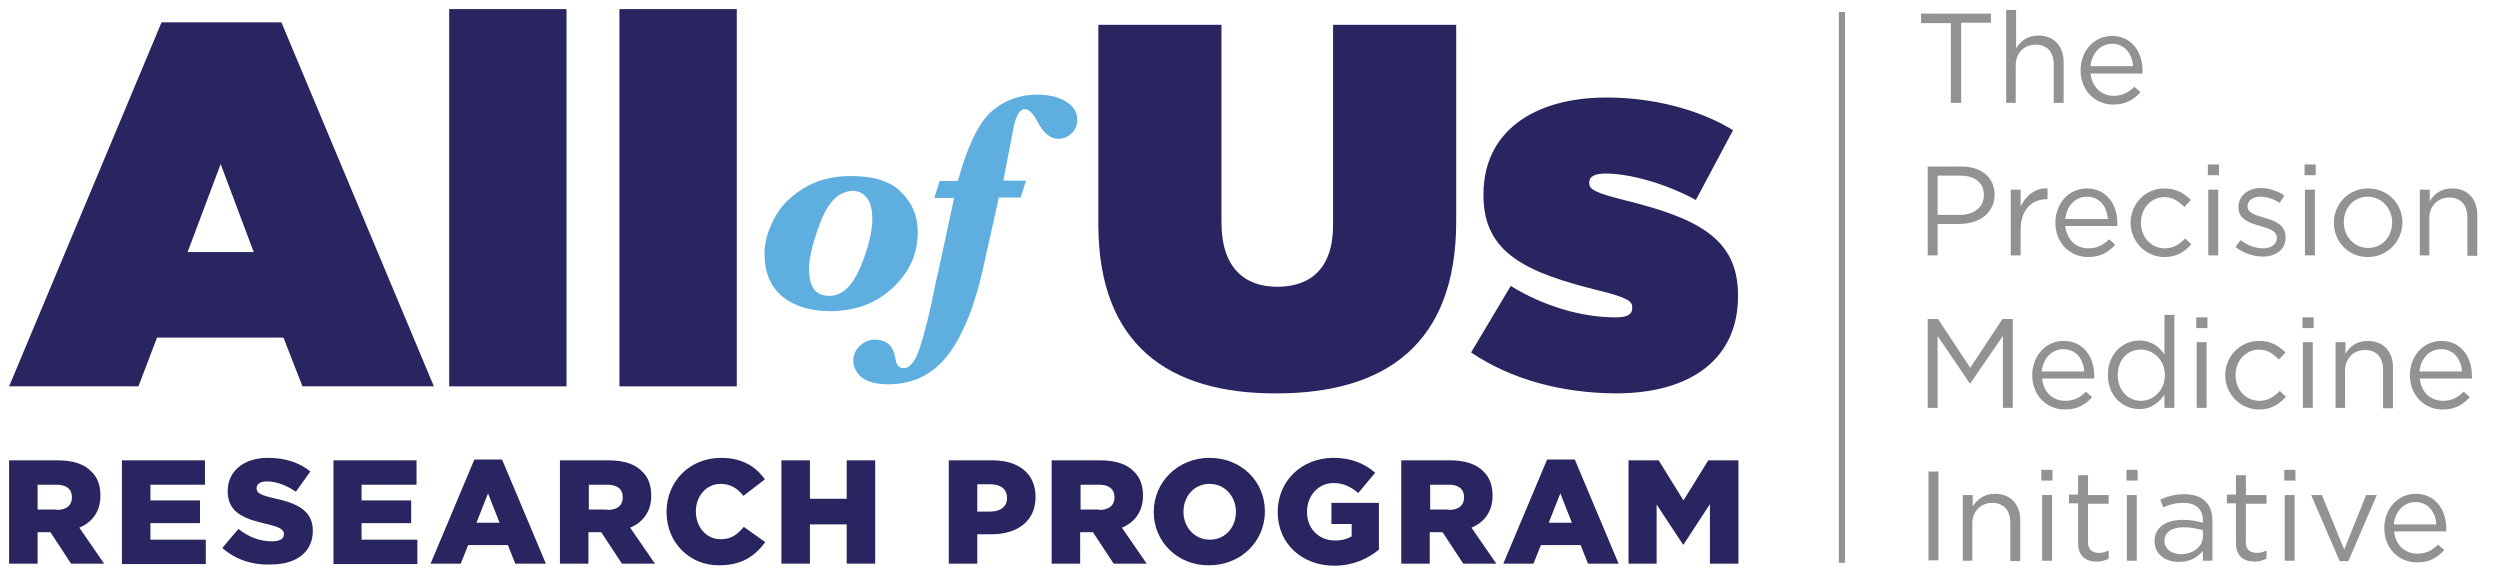
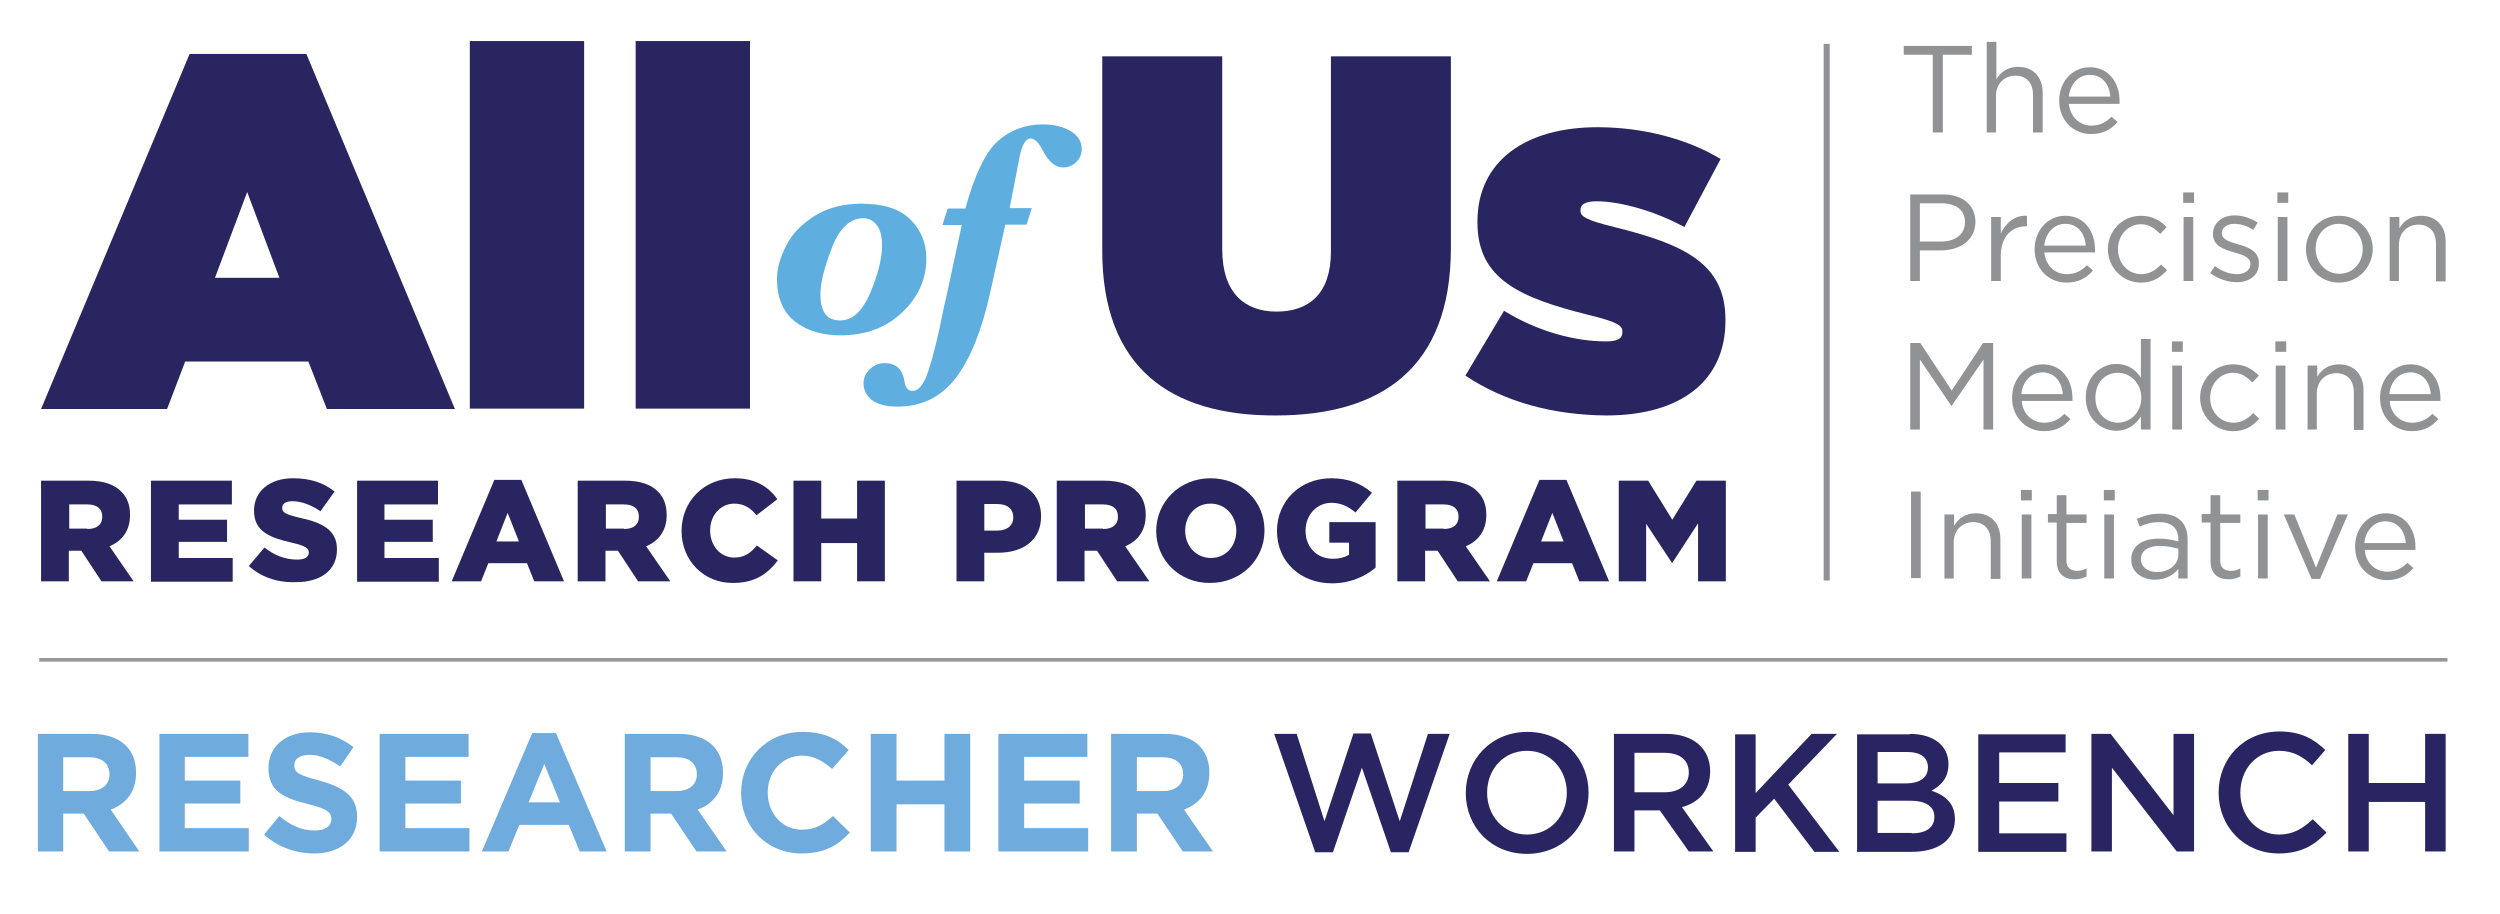
- <svg xmlns="http://www.w3.org/2000/svg" version="1.1" id="Layer_1" x="0px" y="0px" viewBox="0 0 605 140.2" style="enable-background:new 0 0 605 140.2;" xml:space="preserve">
+ <svg xmlns="http://www.w3.org/2000/svg" xmlns:xlink="http://www.w3.org/1999/xlink" version="1.1" id="Layer_1" x="0px" y="0px" viewBox="0 0 621 226.8" style="enable-background:new 0 0 621 226.8;" xml:space="preserve">
  <style type="text/css">
	.st0{fill:#5EAEE0;}
	.st1{fill:#282560;}
	.st2{fill:#909294;}
+ 	.st3{clip-path:url(#SVGID_2_);}
+ 	.st4{clip-path:url(#SVGID_4_);fill:#292562;}
+ 	.st5{clip-path:url(#SVGID_6_);}
+ 	.st6{clip-path:url(#SVGID_8_);fill:#6FABDD;}
+ 	.st7{fill:none;stroke:#979797;stroke-width:0.9;stroke-linecap:square;stroke-miterlimit:10;}
</style>
  <g>
    <g>
      <g>
        <g>
          <g>
-             <path class="st0" d="M185,61.3c0-2.6,0.8-5.4,2.3-8.3c1.5-3,3.9-5.4,7.1-7.4c3.2-2,7.1-3,11.6-3c5.5,0,9.6,1.3,12.2,4       c2.6,2.6,3.9,5.8,3.9,9.6c0,5.2-2,9.6-6,13.4c-4,3.8-9.1,5.7-15.3,5.7c-4.5,0-8.3-1.1-11.3-3.4C186.5,69.5,185,66,185,61.3        M195.8,65.1c0,2.2,0.4,3.8,1.2,4.9c0.8,1.1,2.1,1.6,3.7,1.6c3.1,0,5.5-2.3,7.5-6.9c1.9-4.6,2.9-8.5,2.9-11.7       c0-2.4-0.5-4.2-1.4-5.2c-0.9-1.1-2-1.6-3.2-1.6c-3.3,0-5.9,2.4-7.8,7.2C196.8,58.3,195.8,62.1,195.8,65.1" />
-             <path class="st0" d="M241.7,47.9L238,64.5c-2.1,9.6-5,16.7-8.6,21.4c-3.6,4.7-8.4,7.1-14.5,7.1c-2.9,0-5-0.6-6.4-1.7       c-1.3-1.1-2-2.5-2-4c0-1.4,0.5-2.6,1.6-3.6c1-1,2.3-1.5,3.6-1.5c2.9,0,4.5,1.5,5,4.6c0.2,1.6,0.9,2.3,2,2.3       c1.2,0,2.2-1,3.2-3.1c0.9-2.1,2.1-6.2,3.5-12.5l1.1-5.4c0.3-1.3,0.6-2.3,0.7-3l3.7-17.2h-4.8l1.3-4.1h4.4       c2.3-8.4,5-14,8.1-16.8c3.1-2.7,6.8-4.1,11.1-4.1c2.9,0,5.2,0.6,7,1.7c1.8,1.1,2.7,2.6,2.7,4.4c0,1.2-0.4,2.3-1.3,3.2       c-0.9,0.9-2,1.4-3.3,1.4c-1.9,0-3.6-1.4-5-4.1c-1-2-2.1-3.1-3.1-3.1c-1.2,0-2.2,1.6-2.8,4.9l-2.4,12.4h5.5l-1.3,4.1H241.7z" />
+             <g>
+               <path class="st0" d="M193,69.3c0-2.6,0.8-5.4,2.3-8.3c1.5-3,3.9-5.4,7.1-7.4c3.2-2,7.1-3,11.6-3c5.5,0,9.6,1.3,12.2,4        c2.6,2.6,3.9,5.8,3.9,9.6c0,5.2-2,9.6-6,13.4c-4,3.8-9.1,5.7-15.3,5.7c-4.5,0-8.3-1.1-11.3-3.4C194.5,77.5,193,74,193,69.3         M203.8,73.1c0,2.2,0.4,3.8,1.2,4.9c0.8,1.1,2.1,1.6,3.7,1.6c3.1,0,5.5-2.3,7.5-6.9c1.9-4.6,2.9-8.5,2.9-11.7        c0-2.4-0.5-4.2-1.4-5.2c-0.9-1.1-2-1.6-3.2-1.6c-3.3,0-5.9,2.4-7.8,7.2C204.8,66.3,203.8,70.1,203.8,73.1" />
+               <path class="st0" d="M249.7,55.9L246,72.5c-2.1,9.6-5,16.7-8.6,21.4c-3.6,4.7-8.4,7.1-14.5,7.1c-2.9,0-5-0.6-6.4-1.7        c-1.3-1.1-2-2.5-2-4c0-1.4,0.5-2.6,1.6-3.6c1-1,2.3-1.5,3.6-1.5c2.9,0,4.5,1.5,5,4.6c0.2,1.6,0.9,2.3,2,2.3        c1.2,0,2.2-1,3.2-3.1c0.9-2.1,2.1-6.2,3.5-12.5l1.1-5.4c0.3-1.3,0.6-2.3,0.7-3l3.7-17.2h-4.8l1.3-4.1h4.4        c2.3-8.4,5-14,8.1-16.8c3.1-2.7,6.8-4.1,11.1-4.1c2.9,0,5.2,0.6,7,1.7c1.8,1.1,2.7,2.6,2.7,4.4c0,1.2-0.4,2.3-1.3,3.2        c-0.9,0.9-2,1.4-3.3,1.4c-1.9,0-3.6-1.4-5-4.1c-1-2-2.1-3.1-3.1-3.1c-1.2,0-2.2,1.6-2.8,4.9l-2.4,12.4h5.5l-1.3,4.1H249.7z" />
+             </g>
+             <g>
+               <path class="st1" d="M47.1,13.4h29l36.9,88.2H81.2l-4.6-11.8H46l-4.5,11.8H10.2L47.1,13.4z M69.4,69l-8-21.3l-8,21.3H69.4z" />
+               <rect x="116.7" y="10.2" class="st1" width="28.4" height="91.3" />
+               <rect x="157.9" y="10.2" class="st1" width="28.4" height="91.3" />
+             </g>
+             <g>
+               <path class="st1" d="M273.8,62.3V14h29.8v47.9c0,10.9,5.6,15.5,13.5,15.5c7.9,0,13.5-4.3,13.5-14.9V14h29.8v47.6        c0,29.9-17.4,41.6-43.5,41.6C290.7,103.3,273.8,91.3,273.8,62.3" />
+               <path class="st1" d="M364,93.3l9.6-16.1c8.3,5.1,17.5,7.6,25.3,7.6c2.8,0,4.1-0.6,4.1-2.3v-0.2c0-1.4-1.2-2.3-8.1-4        c-17.3-4.3-27.9-8.9-27.9-23V55c0-15,12-23.4,29.8-23.4c11.3,0,22.4,2.9,30.6,7.9l-9,16.9c-7.3-4-16-6.4-21.8-6.4        c-2.8,0-4,0.8-4,2.1v0.3c0,1.4,1.5,2.3,8.4,4c17.3,4.3,27.6,9,27.6,23v0.3c0,14.9-11.1,23.5-29.6,23.5        C385.7,103.1,373.7,99.8,364,93.3" />
+             </g>
          </g>
+           <rect x="453" y="10.9" class="st2" width="1.5" height="133.3" />
          <g>
-             <path class="st1" d="M39.1,5.4h29L105,93.5H73.2l-4.6-11.8H38l-4.5,11.8H2.2L39.1,5.4z M61.4,61l-8-21.3l-8,21.3H61.4z" />
-             <rect x="108.7" y="2.2" class="st1" width="28.4" height="91.3" />
-             <rect x="149.9" y="2.2" class="st1" width="28.4" height="91.3" />
-           </g>
-           <g>
-             <path class="st1" d="M265.8,54.3V6h29.8v47.9c0,10.9,5.6,15.5,13.5,15.5c7.9,0,13.5-4.3,13.5-14.9V6h29.8v47.6       c0,29.9-17.4,41.6-43.5,41.6C282.7,95.3,265.8,83.3,265.8,54.3" />
-             <path class="st1" d="M356,85.3l9.6-16.1c8.3,5.1,17.5,7.6,25.3,7.6c2.8,0,4.1-0.6,4.1-2.3v-0.2c0-1.4-1.2-2.3-8.1-4       c-17.3-4.3-27.9-8.9-27.9-23V47c0-15,12-23.4,29.8-23.4c11.3,0,22.4,2.9,30.6,7.9l-9,16.9c-7.3-4-16-6.4-21.8-6.4       c-2.8,0-4,0.8-4,2.1v0.3c0,1.4,1.5,2.3,8.4,4c17.3,4.3,27.6,9,27.6,23v0.3c0,14.9-11.1,23.5-29.6,23.5       C377.7,95.1,365.7,91.8,356,85.3" />
+             <path class="st2" d="M482.6,32.9h-2.5V13.6h-7.2v-2.2h16.9v2.2h-7.2V32.9z" />
+             <path class="st2" d="M495.9,32.9h-2.4V10.4h2.4v9.3c1-1.7,2.7-3.1,5.4-3.1c3.8,0,6.1,2.6,6.1,6.4v9.9h-2.4v-9.3       c0-3-1.6-4.8-4.4-4.8c-2.7,0-4.8,2-4.8,5V32.9z" />
+             <path class="st2" d="M519.5,31.2c2.2,0,3.7-0.9,5-2.2l1.5,1.3c-1.6,1.8-3.5,3-6.6,3c-4.4,0-7.9-3.4-7.9-8.3       c0-4.6,3.2-8.3,7.6-8.3c4.7,0,7.4,3.8,7.4,8.4c0,0.2,0,0.5,0,0.7h-12.6C514.3,29.2,516.7,31.2,519.5,31.2z M524.2,24       c-0.2-2.9-1.9-5.4-5.1-5.4c-2.8,0-4.9,2.3-5.2,5.4H524.2z" />
+             <path class="st2" d="M482.1,62.2h-5.2v7.6h-2.4V48.3h8.1c4.9,0,8.1,2.6,8.1,6.9C490.6,59.8,486.7,62.2,482.1,62.2z M482.3,50.5       h-5.4V60h5.3c3.6,0,5.9-1.9,5.9-4.8C488.1,52.1,485.8,50.5,482.3,50.5z" />
+             <path class="st2" d="M497,69.8h-2.4V53.9h2.4V58c1.2-2.6,3.5-4.6,6.5-4.4v2.6h-0.2c-3.5,0-6.3,2.5-6.3,7.3V69.8z" />
+             <path class="st2" d="M513.4,68.1c2.2,0,3.7-0.9,5-2.2l1.5,1.3c-1.6,1.8-3.5,3-6.6,3c-4.4,0-7.9-3.4-7.9-8.3       c0-4.6,3.2-8.3,7.6-8.3c4.7,0,7.4,3.8,7.4,8.4c0,0.2,0,0.5,0,0.7h-12.6C508.2,66.2,510.6,68.1,513.4,68.1z M518.1,61       c-0.2-2.9-1.9-5.4-5.1-5.4c-2.8,0-4.9,2.3-5.2,5.4H518.1z" />
+             <path class="st2" d="M531.8,70.2c-4.6,0-8.2-3.8-8.2-8.3c0-4.5,3.5-8.3,8.2-8.3c3,0,4.9,1.3,6.4,2.8l-1.6,1.7       c-1.3-1.3-2.7-2.4-4.8-2.4c-3.2,0-5.7,2.7-5.7,6.2c0,3.5,2.5,6.2,5.8,6.2c2,0,3.6-1,4.9-2.4l1.5,1.4       C536.7,68.9,534.8,70.2,531.8,70.2z" />
+             <path class="st2" d="M542.3,50.4v-2.6h2.7v2.6H542.3z M542.4,69.8V53.9h2.4v15.9H542.4z" />
+             <path class="st2" d="M555.6,70.1c-2.3,0-4.8-0.9-6.6-2.3l1.2-1.7c1.7,1.3,3.6,2,5.5,2c1.9,0,3.3-1,3.3-2.5v-0.1       c0-1.6-1.9-2.2-4-2.8c-2.5-0.7-5.3-1.6-5.3-4.5v-0.1c0-2.7,2.3-4.6,5.4-4.6c1.9,0,4.1,0.7,5.7,1.8l-1.1,1.8       c-1.5-1-3.2-1.5-4.7-1.5c-1.9,0-3.1,1-3.1,2.3V58c0,1.5,2,2.1,4.1,2.7c2.5,0.7,5.1,1.7,5.1,4.6v0.1       C561.2,68.4,558.7,70.1,555.6,70.1z" />
+             <path class="st2" d="M565.7,50.4v-2.6h2.7v2.6H565.7z M565.8,69.8V53.9h2.4v15.9H565.8z" />
+             <path class="st2" d="M581,70.2c-4.8,0-8.2-3.8-8.2-8.3c0-4.5,3.5-8.3,8.3-8.3c4.8,0,8.3,3.8,8.3,8.3       C589.3,66.4,585.8,70.2,581,70.2z M581,55.6c-3.4,0-5.8,2.7-5.8,6.2c0,3.4,2.5,6.2,5.9,6.2c3.4,0,5.8-2.7,5.8-6.2       C586.9,58.4,584.3,55.6,581,55.6z" />
+             <path class="st2" d="M596,69.8h-2.4V53.9h2.4v2.8c1-1.7,2.7-3.1,5.4-3.1c3.8,0,6.1,2.6,6.1,6.4v9.9h-2.4v-9.3       c0-3-1.6-4.8-4.4-4.8c-2.7,0-4.8,2-4.8,5V69.8z" />
+             <path class="st2" d="M484.8,100.8h-0.1l-7.8-11.5v17.4h-2.4V85.2h2.5l7.8,11.8l7.8-11.8h2.5v21.5h-2.4V89.3L484.8,100.8z" />
+             <path class="st2" d="M507.8,105c2.2,0,3.7-0.9,5-2.2l1.5,1.3c-1.6,1.8-3.5,3-6.6,3c-4.4,0-7.9-3.4-7.9-8.3       c0-4.6,3.2-8.3,7.6-8.3c4.7,0,7.4,3.8,7.4,8.4c0,0.2,0,0.5,0,0.7h-12.6C502.5,103.1,505,105,507.8,105z M512.4,97.9       c-0.2-2.9-1.9-5.4-5.1-5.4c-2.8,0-4.9,2.3-5.2,5.4H512.4z" />
+             <path class="st2" d="M531.8,106.7v-3.2c-1.3,1.9-3.2,3.5-6.1,3.5c-3.8,0-7.6-3-7.6-8.3c0-5.2,3.8-8.3,7.6-8.3       c3,0,4.9,1.6,6.1,3.4v-9.6h2.4v22.5H531.8z M526.1,92.6c-3.1,0-5.6,2.3-5.6,6.2c0,3.8,2.6,6.2,5.6,6.2c3,0,5.8-2.5,5.8-6.2       C531.9,95.1,529.1,92.6,526.1,92.6z" />
+             <path class="st2" d="M539.5,87.4v-2.6h2.7v2.6H539.5z M539.6,106.7V90.8h2.4v15.9H539.6z" />
+             <path class="st2" d="M554.7,107.1c-4.6,0-8.2-3.8-8.2-8.3c0-4.5,3.5-8.3,8.2-8.3c3,0,4.9,1.3,6.4,2.8l-1.6,1.7       c-1.3-1.3-2.7-2.4-4.8-2.4c-3.2,0-5.7,2.7-5.7,6.2c0,3.5,2.5,6.2,5.8,6.2c2,0,3.6-1,4.9-2.4l1.5,1.4       C559.6,105.8,557.7,107.1,554.7,107.1z" />
+             <path class="st2" d="M565.2,87.4v-2.6h2.7v2.6H565.2z M565.3,106.7V90.8h2.4v15.9H565.3z" />
+             <path class="st2" d="M575.6,106.7h-2.4V90.8h2.4v2.8c1-1.7,2.7-3.1,5.4-3.1c3.8,0,6.1,2.6,6.1,6.4v9.9h-2.4v-9.3       c0-3-1.6-4.8-4.4-4.8c-2.7,0-4.8,2-4.8,5V106.7z" />
+             <path class="st2" d="M599.2,105c2.2,0,3.7-0.9,5-2.2l1.5,1.3c-1.6,1.8-3.5,3-6.6,3c-4.4,0-7.9-3.4-7.9-8.3       c0-4.6,3.2-8.3,7.6-8.3c4.7,0,7.4,3.8,7.4,8.4c0,0.2,0,0.5,0,0.7h-12.6C593.9,103.1,596.4,105,599.2,105z M603.8,97.9       c-0.2-2.9-1.9-5.4-5.1-5.4c-2.8,0-4.9,2.3-5.2,5.4H603.8z" />
+             <path class="st2" d="M477.1,122.1v21.5h-2.4v-21.5H477.1z" />
+             <path class="st2" d="M485.4,143.7H483v-15.9h2.4v2.8c1-1.7,2.7-3.1,5.4-3.1c3.8,0,6.1,2.6,6.1,6.4v9.9h-2.4v-9.3       c0-3-1.6-4.8-4.4-4.8c-2.7,0-4.8,2-4.8,5V143.7z" />
+             <path class="st2" d="M502,124.3v-2.6h2.7v2.6H502z M502.2,143.7v-15.9h2.4v15.9H502.2z" />
+             <path class="st2" d="M513.3,139.2c0,1.9,1.1,2.6,2.7,2.6c0.8,0,1.5-0.2,2.3-0.6v2c-0.8,0.4-1.7,0.7-2.9,0.7       c-2.6,0-4.5-1.3-4.5-4.5v-9.6h-2.2v-2.1h2.2V123h2.4v4.8h5v2.1h-5V139.2z" />
+             <path class="st2" d="M522.6,124.3v-2.6h2.7v2.6H522.6z M522.7,143.7v-15.9h2.4v15.9H522.7z" />
+             <path class="st2" d="M531.5,130.8l-0.7-1.9c1.8-0.8,3.5-1.3,5.8-1.3c4.3,0,6.8,2.2,6.8,6.4v9.7h-2.3v-2.4       c-1.1,1.4-3,2.7-5.8,2.7c-3,0-5.9-1.7-5.9-5c0-3.4,2.8-5.2,6.8-5.2c2,0,3.5,0.3,4.9,0.7V134c0-2.9-1.8-4.3-4.7-4.3       C534.5,129.7,533,130.1,531.5,130.8z M531.8,138.9c0,2,1.8,3.2,4,3.2c2.9,0,5.3-1.8,5.3-4.3v-1.5c-1.2-0.3-2.7-0.7-4.7-0.7       C533.5,135.6,531.8,136.9,531.8,138.9z" />
+             <path class="st2" d="M551.5,139.2c0,1.9,1.1,2.6,2.7,2.6c0.8,0,1.5-0.2,2.3-0.6v2c-0.8,0.4-1.7,0.7-2.9,0.7       c-2.6,0-4.5-1.3-4.5-4.5v-9.6h-2.2v-2.1h2.2V123h2.4v4.8h5v2.1h-5V139.2z" />
+             <path class="st2" d="M560.8,124.3v-2.6h2.7v2.6H560.8z M560.9,143.7v-15.9h2.4v15.9H560.9z" />
+             <path class="st2" d="M580.6,127.8h2.6l-6.9,16h-2.1l-6.9-16h2.6l5.4,13.2L580.6,127.8z" />
+             <path class="st2" d="M593,142c2.2,0,3.7-0.9,5-2.2l1.5,1.3c-1.6,1.8-3.5,3-6.6,3c-4.4,0-7.9-3.4-7.9-8.3c0-4.6,3.2-8.3,7.6-8.3       c4.7,0,7.4,3.8,7.4,8.4c0,0.2,0,0.5,0,0.7h-12.6C587.7,140.1,590.2,142,593,142z M597.6,134.9c-0.2-2.9-1.9-5.4-5.1-5.4       c-2.8,0-4.9,2.3-5.2,5.4H597.6z" />
          </g>
        </g>
-         <rect x="445" y="2.9" class="st2" width="1.5" height="133.3" />
-         <g>
-           <path class="st2" d="M474.6,24.9h-2.5V5.6h-7.2V3.3h16.9v2.2h-7.2V24.9z" />
-           <path class="st2" d="M487.9,24.9h-2.4V2.4h2.4v9.3c1-1.7,2.7-3.1,5.4-3.1c3.8,0,6.1,2.6,6.1,6.4v9.9h-2.4v-9.3      c0-3-1.6-4.8-4.4-4.8c-2.7,0-4.8,2-4.8,5V24.9z" />
-           <path class="st2" d="M511.5,23.2c2.2,0,3.7-0.9,5-2.2l1.5,1.3c-1.6,1.8-3.5,3-6.6,3c-4.4,0-7.9-3.4-7.9-8.3      c0-4.6,3.2-8.3,7.6-8.3c4.7,0,7.4,3.8,7.4,8.4c0,0.2,0,0.5,0,0.7h-12.6C506.3,21.2,508.7,23.2,511.5,23.2z M516.2,16      c-0.2-2.9-1.9-5.4-5.1-5.4c-2.8,0-4.9,2.3-5.2,5.4H516.2z" />
-           <path class="st2" d="M474.1,54.2h-5.2v7.6h-2.4V40.3h8.1c4.9,0,8.1,2.6,8.1,6.9C482.6,51.8,478.7,54.2,474.1,54.2z M474.3,42.5      h-5.4V52h5.3c3.6,0,5.9-1.9,5.9-4.8C480.1,44.1,477.8,42.5,474.3,42.5z" />
-           <path class="st2" d="M489,61.8h-2.4V45.9h2.4V50c1.2-2.6,3.5-4.6,6.5-4.4v2.6h-0.2c-3.5,0-6.3,2.5-6.3,7.3V61.8z" />
-           <path class="st2" d="M505.4,60.1c2.2,0,3.7-0.9,5-2.2l1.5,1.3c-1.6,1.8-3.5,3-6.6,3c-4.4,0-7.9-3.4-7.9-8.3      c0-4.6,3.2-8.3,7.6-8.3c4.7,0,7.4,3.8,7.4,8.4c0,0.2,0,0.5,0,0.7h-12.6C500.2,58.2,502.6,60.1,505.4,60.1z M510.1,53      c-0.2-2.9-1.9-5.4-5.1-5.4c-2.8,0-4.9,2.3-5.2,5.4H510.1z" />
-           <path class="st2" d="M523.8,62.2c-4.6,0-8.2-3.8-8.2-8.3c0-4.5,3.5-8.3,8.2-8.3c3,0,4.9,1.3,6.4,2.8l-1.6,1.7      c-1.3-1.3-2.7-2.4-4.8-2.4c-3.2,0-5.7,2.7-5.7,6.2c0,3.5,2.5,6.2,5.8,6.2c2,0,3.6-1,4.9-2.4l1.5,1.4      C528.7,60.9,526.8,62.2,523.8,62.2z" />
-           <path class="st2" d="M534.3,42.4v-2.6h2.7v2.6H534.3z M534.4,61.8V45.9h2.4v15.9H534.4z" />
-           <path class="st2" d="M547.6,62.1c-2.3,0-4.8-0.9-6.6-2.3l1.2-1.7c1.7,1.3,3.6,2,5.5,2c1.9,0,3.3-1,3.3-2.5v-0.1      c0-1.6-1.9-2.2-4-2.8c-2.5-0.7-5.3-1.6-5.3-4.5v-0.1c0-2.7,2.3-4.6,5.4-4.6c1.9,0,4.1,0.7,5.7,1.8l-1.1,1.8      c-1.5-1-3.2-1.5-4.7-1.5c-1.9,0-3.1,1-3.1,2.3V50c0,1.5,2,2.1,4.1,2.7c2.5,0.7,5.1,1.7,5.1,4.6v0.1      C553.2,60.4,550.7,62.1,547.6,62.1z" />
-           <path class="st2" d="M557.7,42.4v-2.6h2.7v2.6H557.7z M557.8,61.8V45.9h2.4v15.9H557.8z" />
-           <path class="st2" d="M573,62.2c-4.8,0-8.2-3.8-8.2-8.3c0-4.5,3.5-8.3,8.3-8.3c4.8,0,8.3,3.8,8.3,8.3      C581.3,58.4,577.8,62.2,573,62.2z M573,47.6c-3.4,0-5.8,2.7-5.8,6.2c0,3.4,2.5,6.2,5.9,6.2c3.4,0,5.8-2.7,5.8-6.2      C578.9,50.4,576.3,47.6,573,47.6z" />
-           <path class="st2" d="M588,61.8h-2.4V45.9h2.4v2.8c1-1.7,2.7-3.1,5.4-3.1c3.8,0,6.1,2.6,6.1,6.4v9.9h-2.4v-9.3      c0-3-1.6-4.8-4.4-4.8c-2.7,0-4.8,2-4.8,5V61.8z" />
-           <path class="st2" d="M476.8,92.8h-0.1l-7.8-11.5v17.4h-2.4V77.2h2.5l7.8,11.8l7.8-11.8h2.5v21.5h-2.4V81.3L476.8,92.8z" />
-           <path class="st2" d="M499.8,97c2.2,0,3.7-0.9,5-2.2l1.5,1.3c-1.6,1.8-3.5,3-6.6,3c-4.4,0-7.9-3.4-7.9-8.3c0-4.6,3.2-8.3,7.6-8.3      c4.7,0,7.4,3.8,7.4,8.4c0,0.2,0,0.5,0,0.7h-12.6C494.5,95.1,497,97,499.8,97z M504.4,89.9c-0.2-2.9-1.9-5.4-5.1-5.4      c-2.8,0-4.9,2.3-5.2,5.4H504.4z" />
-           <path class="st2" d="M523.8,98.7v-3.2c-1.3,1.9-3.2,3.5-6.1,3.5c-3.8,0-7.6-3-7.6-8.3c0-5.2,3.8-8.3,7.6-8.3      c3,0,4.9,1.6,6.1,3.4v-9.6h2.4v22.5H523.8z M518.1,84.6c-3.1,0-5.6,2.3-5.6,6.2c0,3.8,2.6,6.2,5.6,6.2c3,0,5.8-2.5,5.8-6.2      C523.9,87.1,521.1,84.6,518.1,84.6z" />
-           <path class="st2" d="M531.5,79.4v-2.6h2.7v2.6H531.5z M531.6,98.7V82.8h2.4v15.9H531.6z" />
-           <path class="st2" d="M546.7,99.1c-4.6,0-8.2-3.8-8.2-8.3c0-4.5,3.5-8.3,8.2-8.3c3,0,4.9,1.3,6.4,2.8l-1.6,1.7      c-1.3-1.3-2.7-2.4-4.8-2.4c-3.2,0-5.7,2.7-5.7,6.2c0,3.5,2.5,6.2,5.8,6.2c2,0,3.6-1,4.9-2.4l1.5,1.4      C551.6,97.8,549.7,99.1,546.7,99.1z" />
-           <path class="st2" d="M557.2,79.4v-2.6h2.7v2.6H557.2z M557.3,98.7V82.8h2.4v15.9H557.3z" />
-           <path class="st2" d="M567.6,98.7h-2.4V82.8h2.4v2.8c1-1.7,2.7-3.1,5.4-3.1c3.8,0,6.1,2.6,6.1,6.4v9.9h-2.4v-9.3      c0-3-1.6-4.8-4.4-4.8c-2.7,0-4.8,2-4.8,5V98.7z" />
-           <path class="st2" d="M591.2,97c2.2,0,3.7-0.9,5-2.2l1.5,1.3c-1.6,1.8-3.5,3-6.6,3c-4.4,0-7.9-3.4-7.9-8.3c0-4.6,3.2-8.3,7.6-8.3      c4.7,0,7.4,3.8,7.4,8.4c0,0.2,0,0.5,0,0.7h-12.6C585.9,95.1,588.4,97,591.2,97z M595.8,89.9c-0.2-2.9-1.9-5.4-5.1-5.4      c-2.8,0-4.9,2.3-5.2,5.4H595.8z" />
-           <path class="st2" d="M469.1,114.1v21.5h-2.4v-21.5H469.1z" />
-           <path class="st2" d="M477.4,135.7H475v-15.9h2.4v2.8c1-1.7,2.7-3.1,5.4-3.1c3.8,0,6.1,2.6,6.1,6.4v9.9h-2.4v-9.3      c0-3-1.6-4.8-4.4-4.8c-2.7,0-4.8,2-4.8,5V135.7z" />
-           <path class="st2" d="M494,116.3v-2.6h2.7v2.6H494z M494.2,135.7v-15.9h2.4v15.9H494.2z" />
-           <path class="st2" d="M505.3,131.2c0,1.9,1.1,2.6,2.7,2.6c0.8,0,1.5-0.2,2.3-0.6v2c-0.8,0.4-1.7,0.7-2.9,0.7      c-2.6,0-4.5-1.3-4.5-4.5v-9.6h-2.2v-2.1h2.2V115h2.4v4.8h5v2.1h-5V131.2z" />
-           <path class="st2" d="M514.6,116.3v-2.6h2.7v2.6H514.6z M514.7,135.7v-15.9h2.4v15.9H514.7z" />
-           <path class="st2" d="M523.5,122.8l-0.7-1.9c1.8-0.8,3.5-1.3,5.8-1.3c4.3,0,6.8,2.2,6.8,6.4v9.7h-2.3v-2.4      c-1.1,1.4-3,2.7-5.8,2.7c-3,0-5.9-1.7-5.9-5c0-3.4,2.8-5.2,6.8-5.2c2,0,3.5,0.3,4.9,0.7V126c0-2.9-1.8-4.3-4.7-4.3      C526.5,121.7,525,122.1,523.5,122.8z M523.8,130.9c0,2,1.8,3.2,4,3.2c2.9,0,5.3-1.8,5.3-4.3v-1.5c-1.2-0.3-2.7-0.7-4.7-0.7      C525.5,127.6,523.8,128.9,523.8,130.9z" />
-           <path class="st2" d="M543.5,131.2c0,1.9,1.1,2.6,2.7,2.6c0.8,0,1.5-0.2,2.3-0.6v2c-0.8,0.4-1.7,0.7-2.9,0.7      c-2.6,0-4.5-1.3-4.5-4.5v-9.6h-2.2v-2.1h2.2V115h2.4v4.8h5v2.1h-5V131.2z" />
-           <path class="st2" d="M552.8,116.3v-2.6h2.7v2.6H552.8z M552.9,135.7v-15.9h2.4v15.9H552.9z" />
-           <path class="st2" d="M572.6,119.8h2.6l-6.9,16h-2.1l-6.9-16h2.6l5.4,13.2L572.6,119.8z" />
-           <path class="st2" d="M585,134c2.2,0,3.7-0.9,5-2.2l1.5,1.3c-1.6,1.8-3.5,3-6.6,3c-4.4,0-7.9-3.4-7.9-8.3c0-4.6,3.2-8.3,7.6-8.3      c4.7,0,7.4,3.8,7.4,8.4c0,0.2,0,0.5,0,0.7h-12.6C579.7,132.1,582.2,134,585,134z M589.6,126.9c-0.2-2.9-1.9-5.4-5.1-5.4      c-2.8,0-4.9,2.3-5.2,5.4H589.6z" />
-         </g>
+       </g>
+       <g>
+         <path class="st1" d="M10.2,119.4H22c3.8,0,6.5,1,8.1,2.7c1.5,1.4,2.2,3.4,2.2,5.8v0.1c0,3.8-2,6.4-5.1,7.7l6,8.7h-8l-5-7.6h-0.1     h-3v7.6h-6.9V119.4z M21.7,131.4c2.4,0,3.7-1.1,3.7-3v-0.1c0-2-1.4-3-3.7-3h-4.5v6H21.7z" />
+         <path class="st1" d="M37.5,119.4h20.1v5.9H44.4v3.8h12v5.5h-12v4h13.4v5.9H37.5V119.4z" />
+         <path class="st1" d="M61.8,140.6l3.9-4.6c2.5,2,5.2,3,8.1,3c1.9,0,2.9-0.6,2.9-1.7v-0.1c0-1-0.8-1.6-4.2-2.4     c-5.3-1.2-9.4-2.7-9.4-7.9v-0.1c0-4.6,3.7-8,9.7-8c4.2,0,7.6,1.1,10.3,3.3l-3.5,4.9c-2.3-1.6-4.8-2.5-7-2.5     c-1.7,0-2.5,0.7-2.5,1.6v0.1c0,1.1,0.9,1.6,4.3,2.4c5.7,1.2,9.3,3.1,9.3,7.8v0.1c0,5.1-4,8.1-10.1,8.1     C69.1,144.8,64.9,143.4,61.8,140.6z" />
+         <path class="st1" d="M88.7,119.4h20.1v5.9H95.5v3.8h12v5.5h-12v4H109v5.9H88.7V119.4z" />
+         <path class="st1" d="M122.8,119.2h6.7l10.6,25.2h-7.4l-1.8-4.5h-9.6l-1.8,4.5h-7.3L122.8,119.2z M128.9,134.5l-2.8-7.1l-2.8,7.1     H128.9z" />
+         <path class="st1" d="M143.5,119.4h11.8c3.8,0,6.5,1,8.1,2.7c1.5,1.4,2.2,3.4,2.2,5.8v0.1c0,3.8-2,6.4-5.1,7.7l6,8.7h-8l-5-7.6     h-0.1h-3v7.6h-6.9V119.4z M155,131.4c2.4,0,3.7-1.1,3.7-3v-0.1c0-2-1.4-3-3.7-3h-4.5v6H155z" />
+         <path class="st1" d="M169.3,131.9L169.3,131.9c0-7.4,5.6-13.1,13.2-13.1c5.1,0,8.4,2.1,10.6,5.2l-5.2,4c-1.4-1.8-3.1-2.9-5.5-2.9     c-3.5,0-6,3-6,6.6v0.1c0,3.7,2.5,6.7,6,6.7c2.6,0,4.1-1.2,5.6-3l5.2,3.7c-2.4,3.2-5.5,5.6-11.1,5.6     C175,144.9,169.3,139.4,169.3,131.9z" />
+         <path class="st1" d="M197.1,119.4h6.9v9.4h8.9v-9.4h6.9v25h-6.9v-9.5H204v9.5h-6.9V119.4z" />
+         <path class="st1" d="M237.5,119.4h10.7c6.3,0,10.4,3.2,10.4,8.8v0.1c0,5.9-4.5,9-10.7,9h-3.4v7.1h-6.9V119.4z M247.7,131.8     c2.5,0,4-1.3,4-3.2v-0.1c0-2.1-1.5-3.3-4-3.3h-3.2v6.6H247.7z" />
+         <path class="st1" d="M262.5,119.4h11.8c3.8,0,6.5,1,8.1,2.7c1.5,1.4,2.2,3.4,2.2,5.8v0.1c0,3.8-2,6.4-5.1,7.7l6,8.7h-8l-5-7.6     h-0.1h-3v7.6h-6.9V119.4z M274,131.4c2.4,0,3.7-1.1,3.7-3v-0.1c0-2-1.4-3-3.7-3h-4.5v6H274z" />
+         <path class="st1" d="M287.2,131.9L287.2,131.9c0-7.2,5.8-13.1,13.5-13.1c7.7,0,13.4,5.7,13.4,12.9v0.1c0,7.2-5.8,13-13.5,13     C293,144.9,287.2,139.1,287.2,131.9z M307.1,131.9L307.1,131.9c0-3.7-2.6-6.8-6.4-6.8c-3.8,0-6.3,3.1-6.3,6.7v0.1     c0,3.6,2.6,6.7,6.4,6.7C304.6,138.6,307.1,135.5,307.1,131.9z" />
+         <path class="st1" d="M317.2,131.9L317.2,131.9c0-7.4,5.7-13.1,13.5-13.1c4.4,0,7.5,1.4,10.1,3.6l-4.1,4.9c-1.8-1.5-3.6-2.4-6-2.4     c-3.6,0-6.4,3-6.4,6.9v0.1c0,4,2.8,6.9,6.8,6.9c1.7,0,3-0.4,4-1v-3h-4.9v-5.1h11.5V141c-2.6,2.2-6.3,3.9-10.8,3.9     C323,144.9,317.2,139.5,317.2,131.9z" />
+         <path class="st1" d="M347.1,119.4h11.8c3.8,0,6.5,1,8.1,2.7c1.5,1.4,2.2,3.4,2.2,5.8v0.1c0,3.8-2,6.4-5.1,7.7l6,8.7h-8l-5-7.6     H357h-3v7.6h-6.9V119.4z M358.6,131.4c2.4,0,3.7-1.1,3.7-3v-0.1c0-2-1.4-3-3.7-3h-4.5v6H358.6z" />
+         <path class="st1" d="M382.4,119.2h6.7l10.6,25.2h-7.4l-1.8-4.5h-9.6l-1.8,4.5h-7.3L382.4,119.2z M388.4,134.5l-2.8-7.1l-2.8,7.1     H388.4z" />
+         <path class="st1" d="M402.1,119.4h7.3l6,9.7l6-9.7h7.3v25h-6.9V130l-6.4,9.8h-0.1l-6.4-9.7v14.3h-6.8V119.4z" />
      </g>
    </g>
-     <g>
-       <path class="st1" d="M2.2,111.4H14c3.8,0,6.5,1,8.1,2.7c1.5,1.4,2.2,3.4,2.2,5.8v0.1c0,3.8-2,6.4-5.1,7.7l6,8.7h-8l-5-7.6h-0.1h-3    v7.6H2.2V111.4z M13.7,123.4c2.4,0,3.7-1.1,3.7-3v-0.1c0-2-1.4-3-3.7-3H9.1v6H13.7z" />
-       <path class="st1" d="M29.5,111.4h20.1v5.9H36.4v3.8h12v5.5h-12v4h13.4v5.9H29.5V111.4z" />
-       <path class="st1" d="M53.8,132.6l3.9-4.6c2.5,2,5.2,3,8.1,3c1.9,0,2.9-0.6,2.9-1.7v-0.1c0-1-0.8-1.6-4.2-2.4    c-5.3-1.2-9.4-2.7-9.4-7.9v-0.1c0-4.6,3.7-8,9.7-8c4.2,0,7.6,1.1,10.3,3.3l-3.5,4.9c-2.3-1.6-4.8-2.5-7-2.5    c-1.7,0-2.5,0.7-2.5,1.6v0.1c0,1.1,0.9,1.6,4.3,2.4c5.7,1.2,9.3,3.1,9.3,7.8v0.1c0,5.1-4,8.1-10.1,8.1    C61.1,136.8,56.9,135.4,53.8,132.6z" />
-       <path class="st1" d="M80.7,111.4h20.1v5.9H87.5v3.8h12v5.5h-12v4H101v5.9H80.7V111.4z" />
-       <path class="st1" d="M114.8,111.2h6.7l10.6,25.2h-7.4l-1.8-4.5h-9.6l-1.8,4.5h-7.3L114.8,111.2z M120.9,126.5l-2.8-7.1l-2.8,7.1    H120.9z" />
-       <path class="st1" d="M135.5,111.4h11.8c3.8,0,6.5,1,8.1,2.7c1.5,1.4,2.2,3.4,2.2,5.8v0.1c0,3.8-2,6.4-5.1,7.7l6,8.7h-8l-5-7.6    h-0.1h-3v7.6h-6.9V111.4z M147,123.4c2.4,0,3.7-1.1,3.7-3v-0.1c0-2-1.4-3-3.7-3h-4.5v6H147z" />
-       <path class="st1" d="M161.3,123.9L161.3,123.9c0-7.4,5.6-13.1,13.2-13.1c5.1,0,8.4,2.1,10.6,5.2l-5.2,4c-1.4-1.8-3.1-2.9-5.5-2.9    c-3.5,0-6,3-6,6.6v0.1c0,3.7,2.5,6.7,6,6.7c2.6,0,4.1-1.2,5.6-3l5.2,3.7c-2.4,3.2-5.5,5.6-11.1,5.6    C167,136.9,161.3,131.4,161.3,123.9z" />
-       <path class="st1" d="M189.1,111.4h6.9v9.3h8.9v-9.3h6.9v25h-6.9v-9.5H196v9.5h-6.9V111.4z" />
-       <path class="st1" d="M229.5,111.4h10.7c6.3,0,10.4,3.2,10.4,8.8v0.1c0,5.9-4.5,9-10.7,9h-3.4v7.1h-6.9V111.4z M239.7,123.8    c2.5,0,4-1.3,4-3.2v-0.1c0-2.1-1.5-3.3-4-3.3h-3.2v6.6H239.7z" />
-       <path class="st1" d="M254.5,111.4h11.8c3.8,0,6.5,1,8.1,2.7c1.5,1.4,2.2,3.4,2.2,5.8v0.1c0,3.8-2,6.4-5.1,7.7l6,8.7h-8l-5-7.6    h-0.1h-3v7.6h-6.9V111.4z M266,123.4c2.4,0,3.7-1.1,3.7-3v-0.1c0-2-1.4-3-3.7-3h-4.5v6H266z" />
-       <path class="st1" d="M279.2,123.9L279.2,123.9c0-7.2,5.8-13.1,13.5-13.1c7.7,0,13.4,5.7,13.4,12.9v0.1c0,7.2-5.8,13-13.5,13    C285,136.9,279.2,131.1,279.2,123.9z M299.1,123.9L299.1,123.9c0-3.7-2.6-6.8-6.4-6.8c-3.8,0-6.3,3.1-6.3,6.7v0.1    c0,3.6,2.6,6.7,6.4,6.7C296.6,130.6,299.1,127.5,299.1,123.9z" />
-       <path class="st1" d="M309.2,123.9L309.2,123.9c0-7.4,5.7-13.1,13.5-13.1c4.4,0,7.5,1.4,10.1,3.6l-4.1,4.9c-1.8-1.5-3.6-2.4-6-2.4    c-3.6,0-6.4,3-6.4,6.9v0.1c0,4,2.8,6.9,6.8,6.9c1.7,0,3-0.4,4-1v-3h-4.9v-5.1h11.5V133c-2.6,2.2-6.3,3.9-10.8,3.9    C315,136.9,309.2,131.5,309.2,123.9z" />
-       <path class="st1" d="M339.1,111.4h11.8c3.8,0,6.5,1,8.1,2.7c1.5,1.4,2.2,3.4,2.2,5.8v0.1c0,3.8-2,6.4-5.1,7.7l6,8.7h-8l-5-7.6H349    h-3v7.6h-6.9V111.4z M350.6,123.4c2.4,0,3.7-1.1,3.7-3v-0.1c0-2-1.4-3-3.7-3h-4.5v6H350.6z" />
-       <path class="st1" d="M374.4,111.2h6.7l10.6,25.2h-7.4l-1.8-4.5h-9.6l-1.8,4.5h-7.3L374.4,111.2z M380.4,126.5l-2.8-7.1l-2.8,7.1    H380.4z" />
-       <path class="st1" d="M394.1,111.4h7.3l6,9.7l6-9.7h7.3v25h-6.9V122l-6.4,9.8h-0.1l-6.4-9.7v14.3h-6.8V111.4z" />
+   </g>
+   <g>
+     <defs>
+       <path id="SVGID_1_" d="M602.4,199.2h-14v12.3h-5.1v-29.2h5.1v12.2h14v-12.2h5.1v29.2h-5.1V199.2z M577.9,206.8    c-3,3.2-6.4,5.2-11.9,5.2c-8.5,0-14.9-6.6-14.9-15.1c0-8.4,6.2-15.2,15.1-15.2c5.4,0,8.6,1.9,11.4,4.6l-3.3,3.8    c-2.3-2.2-4.8-3.6-8.2-3.6c-5.6,0-9.6,4.6-9.6,10.4c0,5.8,4.1,10.4,9.6,10.4c3.6,0,5.9-1.5,8.4-3.8L577.9,206.8z M539.9,202.5    v-20.2h5.1v29.2h-4.3l-16.1-20.8v20.8h-5.1v-29.2h4.8L539.9,202.5z M513.1,182.3v4.6h-16.5v7.6h14.7v4.6h-14.7v7.9h16.7v4.6h-21.9    v-29.2H513.1z M474.9,207c3.5,0,5.6-1.4,5.6-4.1c0-2.5-2-4-6-4h-8.1v8H474.9z M473.4,194.6c3.3,0,5.5-1.3,5.5-4    c0-2.4-1.8-3.8-5.1-3.8h-7.4v7.8H473.4z M474.4,182.3c5.9,0,9.6,2.9,9.6,7.5c0,3.6-2,5.4-4.2,6.6c3.4,1.2,5.8,3.1,5.8,7.1    c0,5.3-4.3,8.1-10.8,8.1h-13.5v-29.2H474.4z M444.2,194.9l12.7,16.7h-6.2l-10-13.2l-4.6,4.7v8.5H431v-29.2h5.1V197l13.9-14.7h6.3    L444.2,194.9z M419.5,191.9c0-3.2-2.3-4.9-6.1-4.9H406v9.8h7.5C417.2,196.8,419.5,194.9,419.5,191.9z M425.6,211.5h-6.1l-7.2-10.2    H406v10.2h-5.1v-29.2h13c6.7,0,10.9,3.6,10.9,9.3c0,4.8-2.9,7.8-7,8.9L425.6,211.5z M389.2,196.9c0-5.7-4.1-10.4-9.9-10.4    s-9.9,4.6-9.9,10.4s4.1,10.4,9.9,10.4S389.2,202.7,389.2,196.9z M394.6,196.9c0,8.3-6.3,15.2-15.3,15.2s-15.2-6.8-15.2-15.1    c0-8.3,6.3-15.2,15.3-15.2S394.6,188.6,394.6,196.9z M329,204l7.2-21.8h4.3l7.2,21.8l7-21.7h5.4l-10.2,29.4h-4.4l-7.2-21l-7.2,21    h-4.4l-10.2-29.4h5.6L329,204z" />
+     </defs>
+     <clipPath id="SVGID_2_">
+       <use xlink:href="#SVGID_1_" style="overflow:visible;" />
+     </clipPath>
+     <g class="st3">
+       <defs>
+         <rect id="SVGID_3_" x="99.8" y="78.5" width="591.2" height="591.2" />
+       </defs>
+       <clipPath id="SVGID_4_">
+         <use xlink:href="#SVGID_3_" style="overflow:visible;" />
+       </clipPath>
+       <rect x="308.1" y="173.4" class="st4" width="307.8" height="46.9" />
    </g>
  </g>
+   <g>
+     <defs>
+       <path id="SVGID_5_" d="M293.9,192.4L293.9,192.4c0-2.8-1.9-4.3-5.1-4.3h-6.4v8.4h6.5C292.1,196.5,293.9,194.8,293.9,192.4z     M301.3,211.5h-7.5l-6.3-9.4h-5.1v9.4H276v-29.2h13.4c6.9,0,11,3.6,11,9.6v0.1c0,4.7-2.5,7.7-6.3,9.1L301.3,211.5z M270.3,211.5    H248v-29.2h22.1v5.7h-15.7v5.9h13.8v5.7h-13.8v6.1h15.9V211.5z M241,211.5h-6.4v-11.7h-11.9v11.7h-6.4v-29.2h6.4v11.6h11.9v-11.6    h6.4V211.5z M211.1,206.8c-3,3.2-6.3,5.2-12,5.2c-8.6,0-15-6.6-15-15v-0.1c0-8.3,6.3-15.1,15.2-15.1c5.5,0,8.8,1.8,11.5,4.5    l-4.1,4.7c-2.3-2-4.6-3.3-7.5-3.3c-4.9,0-8.5,4.1-8.5,9.1v0.1c0,5,3.5,9.2,8.5,9.2c3.3,0,5.4-1.3,7.7-3.4L211.1,206.8z     M173.1,192.4L173.1,192.4c0-2.8-1.9-4.3-5.1-4.3h-6.4v8.4h6.5C171.3,196.5,173.1,194.8,173.1,192.4z M180.5,211.5H173l-6.3-9.4    h-5.1v9.4h-6.4v-29.2h13.4c6.9,0,11,3.6,11,9.6v0.1c0,4.7-2.5,7.7-6.3,9.1L180.5,211.5z M139.1,199.3l-3.9-9.5l-3.9,9.5H139.1z     M150.7,211.5H144l-2.7-6.6H129l-2.7,6.6h-6.6l12.5-29.4h5.9L150.7,211.5z M116.5,211.5H94.3v-29.2h22.1v5.7h-15.7v5.9h13.8v5.7    h-13.8v6.1h15.9V211.5z M88.7,202.9c0,5.8-4.4,9.1-10.7,9.1c-4.4,0-8.9-1.5-12.4-4.7l3.8-4.6c2.6,2.2,5.4,3.6,8.7,3.6    c2.6,0,4.2-1,4.2-2.8v-0.1c0-1.6-1-2.5-5.9-3.7c-5.9-1.5-9.7-3.1-9.7-8.9v-0.1c0-5.3,4.3-8.8,10.2-8.8c4.3,0,7.9,1.3,10.9,3.7    l-3.3,4.8c-2.6-1.8-5.1-2.9-7.6-2.9c-2.5,0-3.8,1.1-3.8,2.5v0.1c0,1.9,1.3,2.5,6.3,3.8C85.3,195.6,88.7,197.7,88.7,202.9    L88.7,202.9z M61.8,211.5H39.6v-29.2h22.1v5.7H45.9v5.9h13.8v5.7H45.9v6.1h15.9V211.5z M27.2,192.4L27.2,192.4    c0-2.8-1.9-4.3-5.1-4.3h-6.4v8.4h6.5C25.4,196.5,27.2,194.8,27.2,192.4z M34.6,211.5h-7.5l-6.3-9.4h-5.1v9.4H9.4v-29.2h13.4    c6.9,0,11,3.6,11,9.6v0.1c0,4.7-2.5,7.7-6.3,9.1L34.6,211.5z" />
+     </defs>
+     <clipPath id="SVGID_6_">
+       <use xlink:href="#SVGID_5_" style="overflow:visible;" />
+     </clipPath>
+     <g class="st5">
+       <defs>
+         <rect id="SVGID_7_" x="-209.2" y="115.6" width="591.2" height="591.2" />
+       </defs>
+       <clipPath id="SVGID_8_">
+         <use xlink:href="#SVGID_7_" style="overflow:visible;" />
+       </clipPath>
+       <rect x="1" y="173.4" class="st6" width="308.6" height="46.9" />
+     </g>
+   </g>
+   <g>
+     <line class="st7" x1="10.2" y1="163.9" x2="607.5" y2="163.9" />
+   </g>
</svg>
